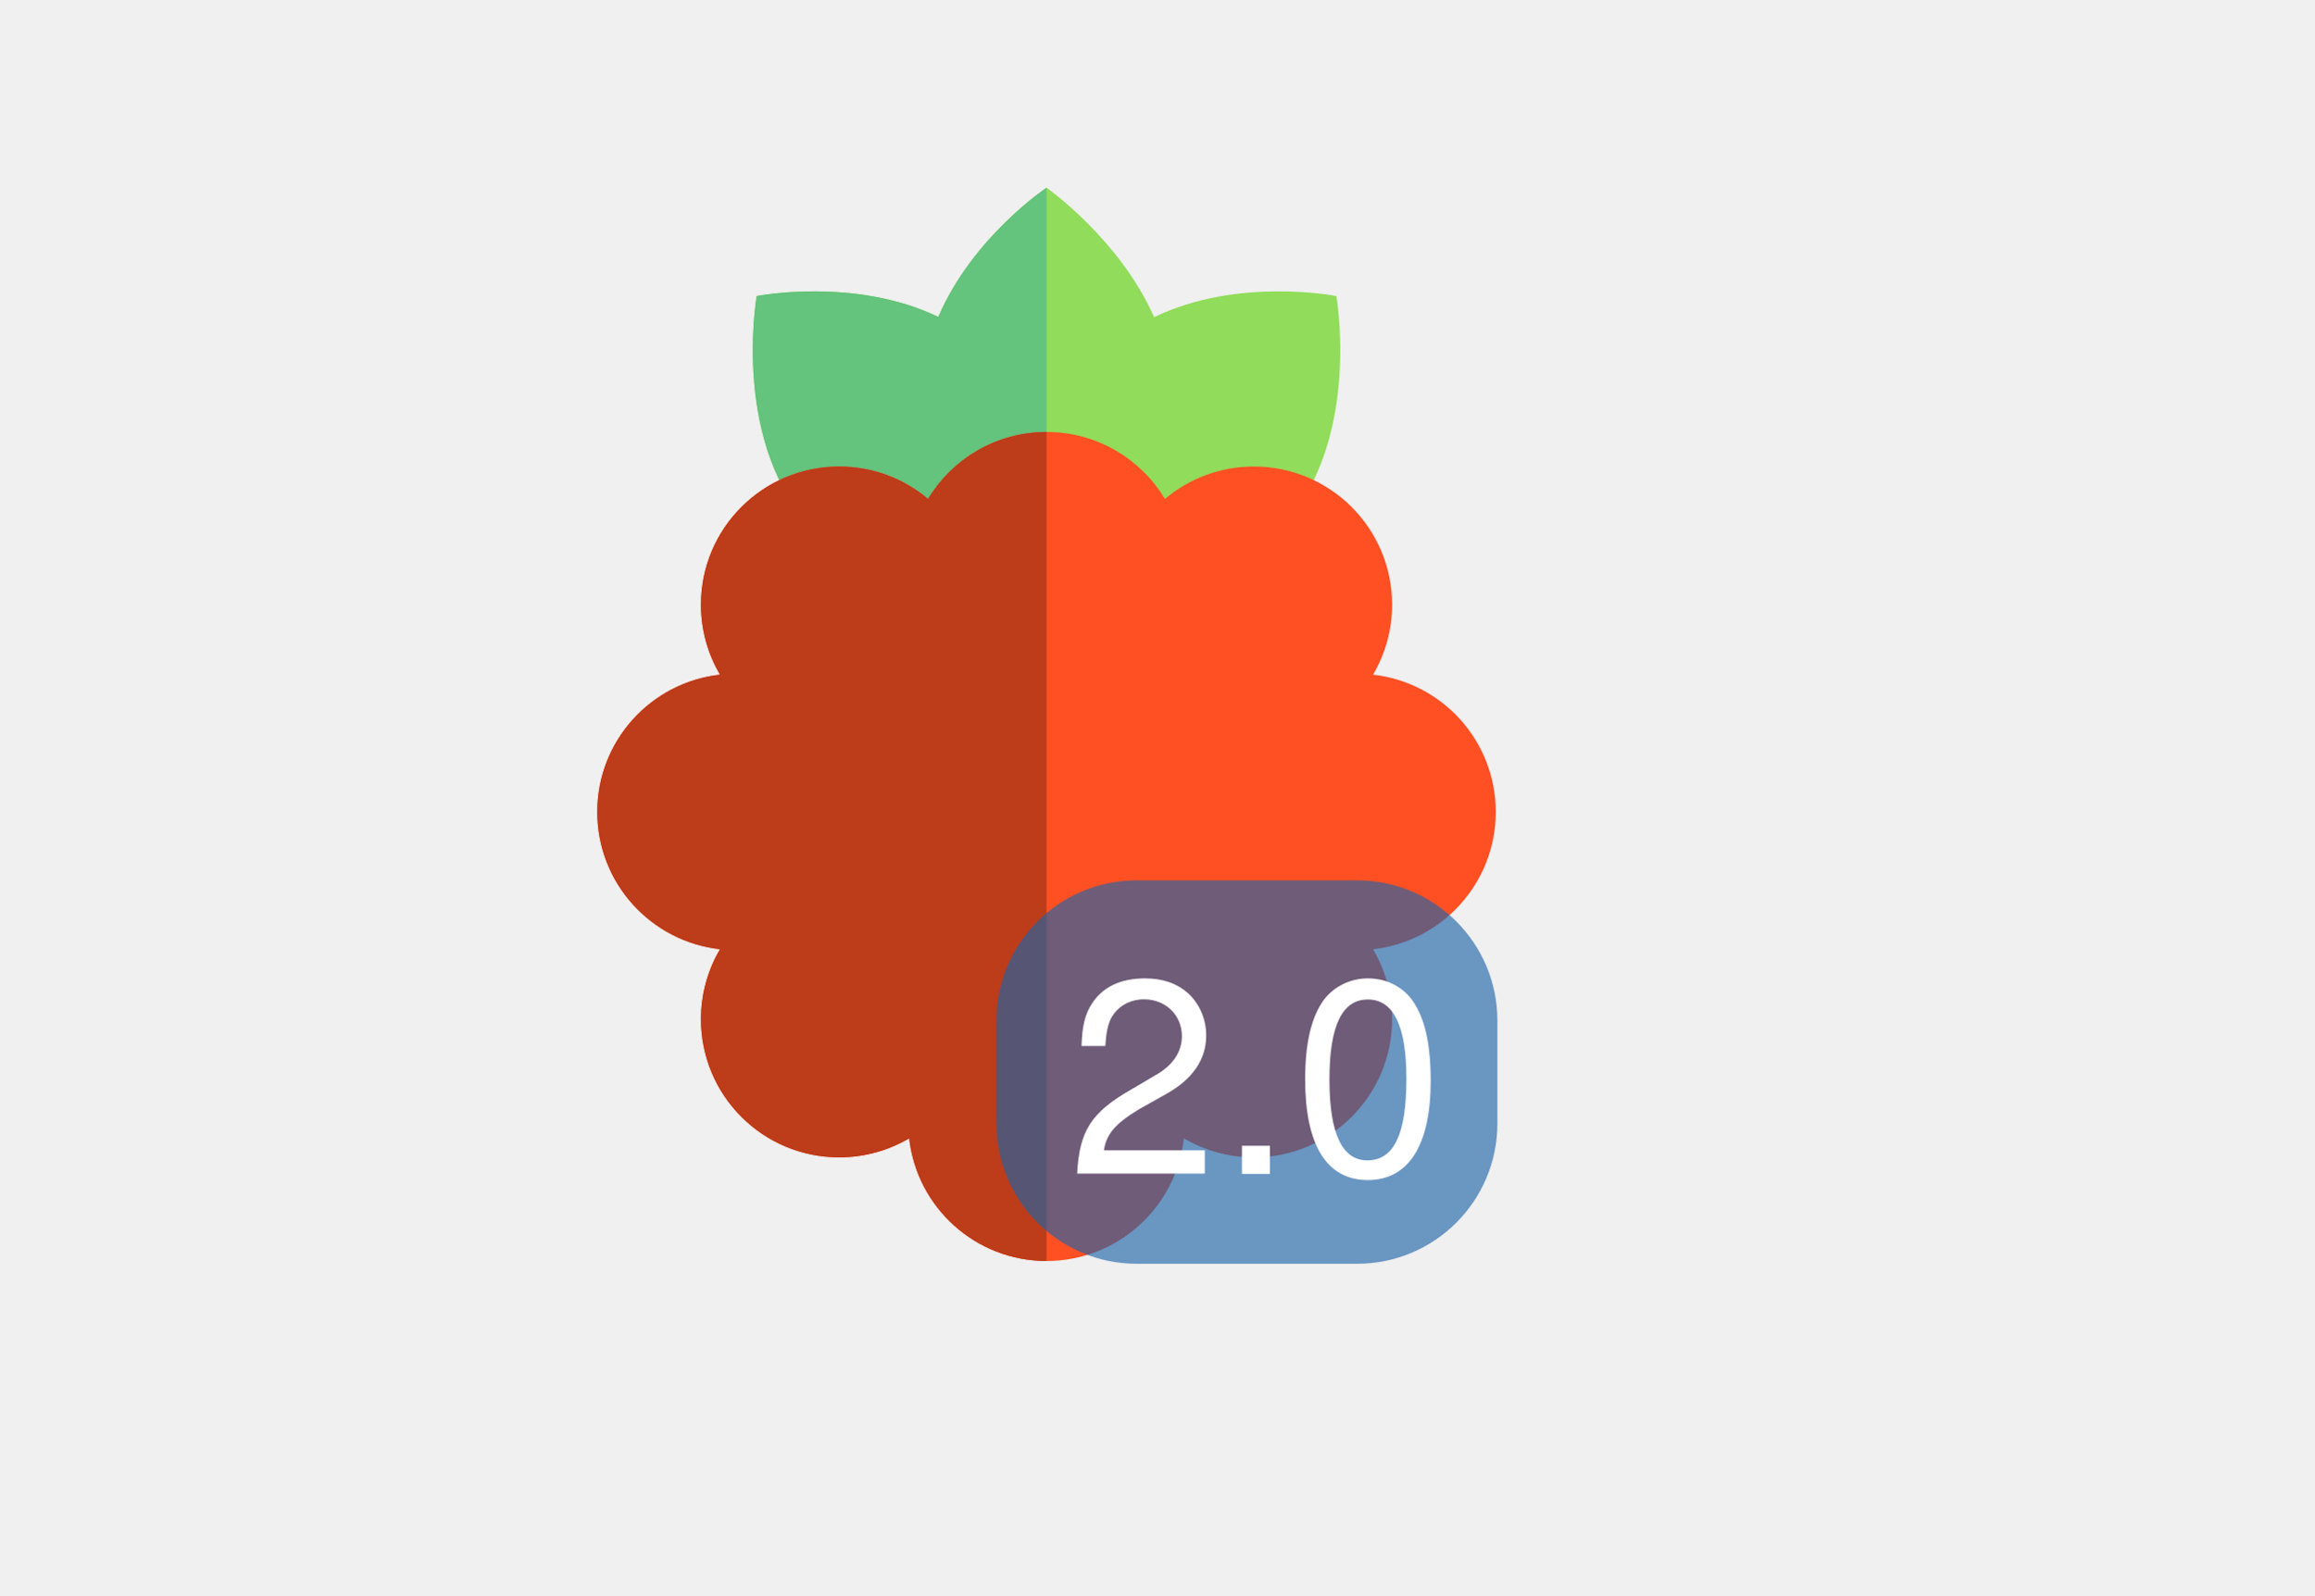
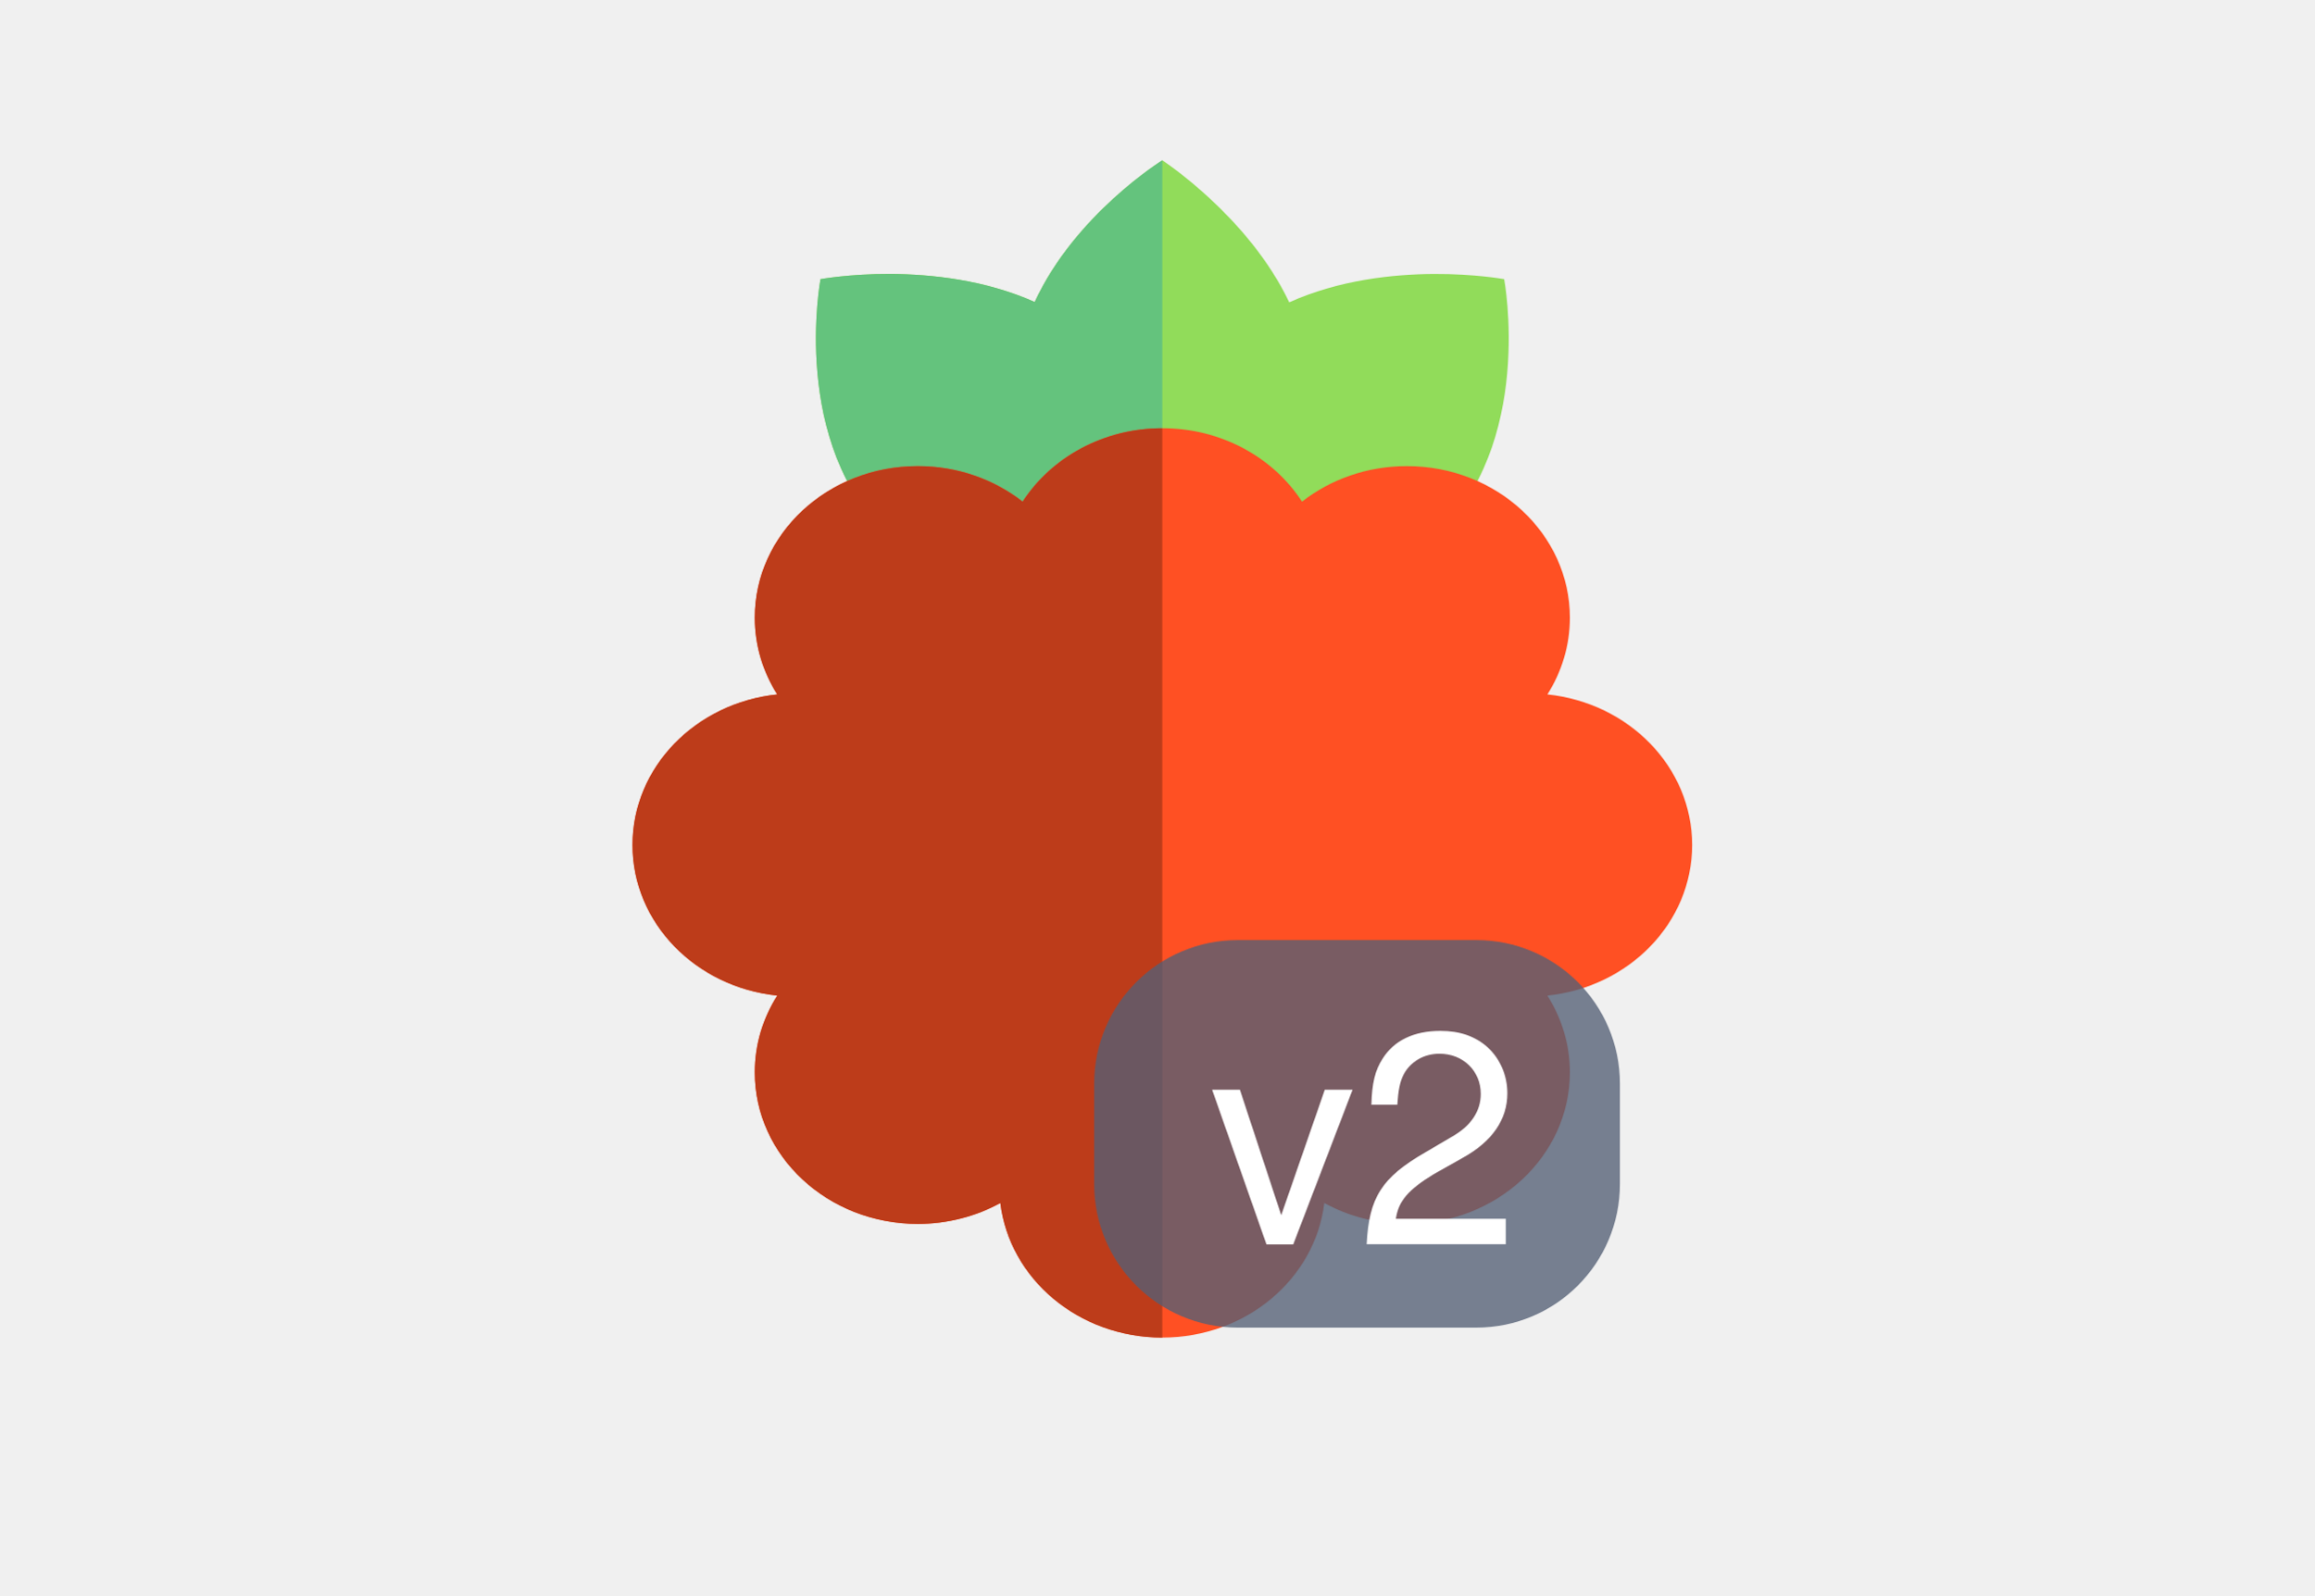
<svg xmlns="http://www.w3.org/2000/svg" width="580" height="400">
  <g>
-     <g stroke="null" id="svg_53">
-       <g transform="matrix(0.7175223,0,0,0.7175223,-3542.922,-2390.484) " stroke="null" id="svg_29">
-         <g stroke="null" id="svg_45" transform="matrix(1.207224,0,0,1.207224,-1441.366,-912.2401) ">
-           <g stroke="null" id="svg_48">
-             <path stroke="null" id="svg_50" d="m5670.778,3601.054c0,0 -28.378,-5.672 -52.737,6.117c-9.961,-22.64 -31.137,-37.482 -31.137,-37.482s-21.429,14.305 -31.314,37.395c-24.319,-11.676 -52.558,-6.029 -52.558,-6.029s-7.682,43.532 17.07,68.285c19.21,19.209 49.726,18.885 62.431,17.776c2.665,2.146 4.371,3.284 4.371,3.284s1.647,-1.156 4.225,-3.297c12.617,1.118 43.294,1.52 62.579,-17.764c24.752,-24.753 17.07,-68.285 17.07,-68.285z" fill="#91DC5A" />
-             <path stroke="null" id="svg_49" d="m5586.904,3569.689c0,0 -21.429,14.305 -31.314,37.395c-24.319,-11.676 -52.558,-6.029 -52.558,-6.029s-7.682,43.532 17.07,68.285c19.21,19.209 49.726,18.885 62.431,17.776c2.665,2.146 4.371,3.284 4.371,3.284l0,-120.711z" fill="#64C37D" />
+     <rect x="-1" y="-1" width="582" height="402" id="canvas_background" fill="none" />
+   </g>
+   <g>
+     <g id="svg_53" stroke="null">
+       <g transform="matrix(0.8461627,0,0,0.7870252,-4210.863,-2676.886) " id="svg_29" stroke="null">
+         <g id="svg_45" transform="matrix(1.207224,0,0,1.207224,-1441.366,-912.2401) " stroke="null">
+           <g id="svg_48" stroke="null">
+             <path id="svg_50" d="m5685.219,3646.751c0,0 -28.378,-5.672 -52.737,6.117c-9.961,-22.64 -31.137,-37.482 -31.137,-37.482s-21.429,14.305 -31.314,37.395c-24.319,-11.676 -52.558,-6.029 -52.558,-6.029s-7.682,43.532 17.07,68.285c19.21,19.209 49.726,18.885 62.431,17.776c2.665,2.146 4.371,3.284 4.371,3.284s1.647,-1.156 4.225,-3.297c12.617,1.118 43.294,1.52 62.579,-17.764c24.752,-24.753 17.07,-68.285 17.07,-68.285z" fill="#91DC5A" stroke="null" />
+             <path id="svg_49" d="m5601.345,3615.386c0,0 -21.429,14.305 -31.314,37.395c-24.319,-11.676 -52.558,-6.029 -52.558,-6.029s-7.682,43.532 17.07,68.285c19.21,19.209 49.726,18.885 62.431,17.776c2.665,2.146 4.371,3.284 4.371,3.284l0,-120.711z" fill="#64C37D" stroke="null" />
          </g>
-           <path stroke="null" id="svg_47" d="m5716.905,3750.4c0,-20.574 -15.535,-37.512 -35.512,-39.743c3.498,-5.942 5.512,-12.862 5.512,-20.257c0,-22.092 -17.909,-40 -40,-40c-9.798,0 -18.769,3.528 -25.723,9.376c-7.001,-11.61 -19.731,-19.376 -34.277,-19.376c-14.546,0 -27.276,7.766 -34.277,19.376c-6.954,-5.848 -15.925,-9.376 -25.723,-9.376c-22.091,0 -40,17.908 -40,40c0,7.394 2.015,14.315 5.512,20.257c-19.977,2.232 -35.512,19.169 -35.512,39.743s15.535,37.512 35.512,39.743c-3.498,5.942 -5.512,12.862 -5.512,20.257c0,22.092 17.909,40 40,40c7.394,0 14.314,-2.015 20.257,-5.513c2.232,19.978 19.17,35.513 39.743,35.513s37.511,-15.534 39.743,-35.513c5.942,3.498 12.862,5.513 20.257,5.513c22.091,0 40,-17.908 40,-40c0,-7.395 -2.015,-14.315 -5.512,-20.257c19.979,-2.231 35.512,-19.169 35.512,-39.743z" fill="#FF5023" />
-           <path stroke="null" id="svg_46" d="m5586.905,3640.4c-14.546,0 -27.276,7.766 -34.277,19.376c-6.954,-5.848 -15.925,-9.376 -25.723,-9.376c-22.091,0 -40,17.908 -40,40c0,7.394 2.015,14.315 5.512,20.257c-19.977,2.232 -35.512,19.169 -35.512,39.743s15.535,37.512 35.512,39.743c-3.498,5.942 -5.512,12.862 -5.512,20.257c0,22.092 17.909,40 40,40c7.394,0 14.314,-2.015 20.257,-5.513c2.232,19.978 19.17,35.513 39.743,35.513c0,-81 0,-167 0,-240z" fill="#BD3C1A" />
+           <path id="svg_47" d="m5731.346,3796.097c0,-20.574 -15.535,-37.512 -35.512,-39.743c3.498,-5.942 5.512,-12.862 5.512,-20.257c0,-22.092 -17.909,-40 -40,-40c-9.798,0 -18.769,3.528 -25.723,9.376c-7.001,-11.61 -19.731,-19.376 -34.277,-19.376c-14.546,0 -27.276,7.766 -34.277,19.376c-6.954,-5.848 -15.925,-9.376 -25.723,-9.376c-22.091,0 -40,17.908 -40,40c0,7.394 2.015,14.315 5.512,20.257c-19.977,2.232 -35.512,19.169 -35.512,39.743s15.535,37.512 35.512,39.743c-3.498,5.942 -5.512,12.862 -5.512,20.257c0,22.092 17.909,40 40,40c7.394,0 14.314,-2.015 20.257,-5.513c2.232,19.978 19.17,35.513 39.743,35.513s37.511,-15.534 39.743,-35.513c5.942,3.498 12.862,5.513 20.257,5.513c22.091,0 40,-17.908 40,-40c0,-7.395 -2.015,-14.315 -5.512,-20.257c19.979,-2.231 35.512,-19.169 35.512,-39.743z" fill="#FF5023" stroke="null" />
+           <path id="svg_46" d="m5601.346,3686.097c-14.546,0 -27.276,7.766 -34.277,19.376c-6.954,-5.848 -15.925,-9.376 -25.723,-9.376c-22.091,0 -40,17.908 -40,40c0,7.394 2.015,14.315 5.512,20.257c-19.977,2.232 -35.512,19.169 -35.512,39.743s15.535,37.512 35.512,39.743c-3.498,5.942 -5.512,12.862 -5.512,20.257c0,22.092 17.909,40 40,40c7.394,0 14.314,-2.015 20.257,-5.513c2.232,19.978 19.17,35.513 39.743,35.513c0,-81 0,-167 0,-240z" fill="#BD3C1A" stroke="null" />
        </g>
-         <g stroke="null" id="svg_44" transform="matrix(1.207224,0,0,1.207224,-1441.366,-912.2401) " />
-         <g stroke="null" id="svg_43" transform="matrix(1.207224,0,0,1.207224,-1441.366,-912.2401) " />
-         <g stroke="null" id="svg_42" transform="matrix(1.207224,0,0,1.207224,-1441.366,-912.2401) " />
-         <g stroke="null" id="svg_41" transform="matrix(1.207224,0,0,1.207224,-1441.366,-912.2401) " />
-         <g stroke="null" id="svg_40" transform="matrix(1.207224,0,0,1.207224,-1441.366,-912.2401) " />
-         <g stroke="null" id="svg_39" transform="matrix(1.207224,0,0,1.207224,-1441.366,-912.2401) " />
-         <g stroke="null" id="svg_38" transform="matrix(1.207224,0,0,1.207224,-1441.366,-912.2401) " />
-         <g stroke="null" id="svg_37" transform="matrix(1.207224,0,0,1.207224,-1441.366,-912.2401) " />
-         <g stroke="null" id="svg_36" transform="matrix(1.207224,0,0,1.207224,-1441.366,-912.2401) " />
-         <g stroke="null" id="svg_35" transform="matrix(1.207224,0,0,1.207224,-1441.366,-912.2401) " />
-         <g stroke="null" id="svg_34" transform="matrix(1.207224,0,0,1.207224,-1441.366,-912.2401) " />
-         <g stroke="null" id="svg_33" transform="matrix(1.207224,0,0,1.207224,-1441.366,-912.2401) " />
-         <g stroke="null" id="svg_32" transform="matrix(1.207224,0,0,1.207224,-1441.366,-912.2401) " />
-         <g stroke="null" id="svg_31" transform="matrix(1.207224,0,0,1.207224,-1441.366,-912.2401) " />
-         <g stroke="null" id="svg_30" transform="matrix(1.207224,0,0,1.207224,-1441.366,-912.2401) " />
+         <g id="svg_44" transform="matrix(1.207224,0,0,1.207224,-1441.366,-912.2401) " stroke="null" />
+         <g id="svg_43" transform="matrix(1.207224,0,0,1.207224,-1441.366,-912.2401) " stroke="null" />
+         <g id="svg_42" transform="matrix(1.207224,0,0,1.207224,-1441.366,-912.2401) " stroke="null" />
+         <g id="svg_41" transform="matrix(1.207224,0,0,1.207224,-1441.366,-912.2401) " stroke="null" />
+         <g id="svg_40" transform="matrix(1.207224,0,0,1.207224,-1441.366,-912.2401) " stroke="null" />
+         <g id="svg_39" transform="matrix(1.207224,0,0,1.207224,-1441.366,-912.2401) " stroke="null" />
+         <g id="svg_38" transform="matrix(1.207224,0,0,1.207224,-1441.366,-912.2401) " stroke="null" />
+         <g id="svg_37" transform="matrix(1.207224,0,0,1.207224,-1441.366,-912.2401) " stroke="null" />
+         <g id="svg_36" transform="matrix(1.207224,0,0,1.207224,-1441.366,-912.2401) " stroke="null" />
+         <g id="svg_35" transform="matrix(1.207224,0,0,1.207224,-1441.366,-912.2401) " stroke="null" />
+         <g id="svg_34" transform="matrix(1.207224,0,0,1.207224,-1441.366,-912.2401) " stroke="null" />
+         <g id="svg_33" transform="matrix(1.207224,0,0,1.207224,-1441.366,-912.2401) " stroke="null" />
+         <g id="svg_32" transform="matrix(1.207224,0,0,1.207224,-1441.366,-912.2401) " stroke="null" />
+         <g id="svg_31" transform="matrix(1.207224,0,0,1.207224,-1441.366,-912.2401) " stroke="null" />
+         <g id="svg_30" transform="matrix(1.207224,0,0,1.207224,-1441.366,-912.2401) " stroke="null" />
      </g>
-       <rect transform="matrix(0.7175223,0,0,0.7175223,-3542.922,-2390.484) " stroke="#000" fill="#1e63a8" stroke-width="0" stroke-opacity="null" x="5285.778" y="3639.234" width="175" height="134" id="svg_28" opacity="0.64" rx="49" />
-       <text stroke="#000" fill="#ffffff" stroke-width="0" x="1583.027" y="1151.59" id="svg_27" font-size="24" font-family="Helvetica, Arial, sans-serif" text-anchor="start" xml:space="preserve" transform="matrix(2.824404,0,0,2.824404,-4203.429,-2958.19) ">2.0</text>
    </g>
+     <rect stroke="null" fill="#535F75" stroke-width="NaN" stroke-opacity="null" x="274.245" y="235.731" width="131.774" height="97.175" id="svg_3" rx="36" opacity="0.78" />
+     <text fill="#ffffff" stroke-width="0" stroke-opacity="null" x="328.852" y="290.943" id="svg_5" font-size="35" font-family="Helvetica, Arial, sans-serif" text-anchor="start" xml:space="preserve" transform="matrix(2.11124,0,0,2.115566,-391.1982,-303.4546) " stroke="null">v2</text>
  </g>
</svg>
